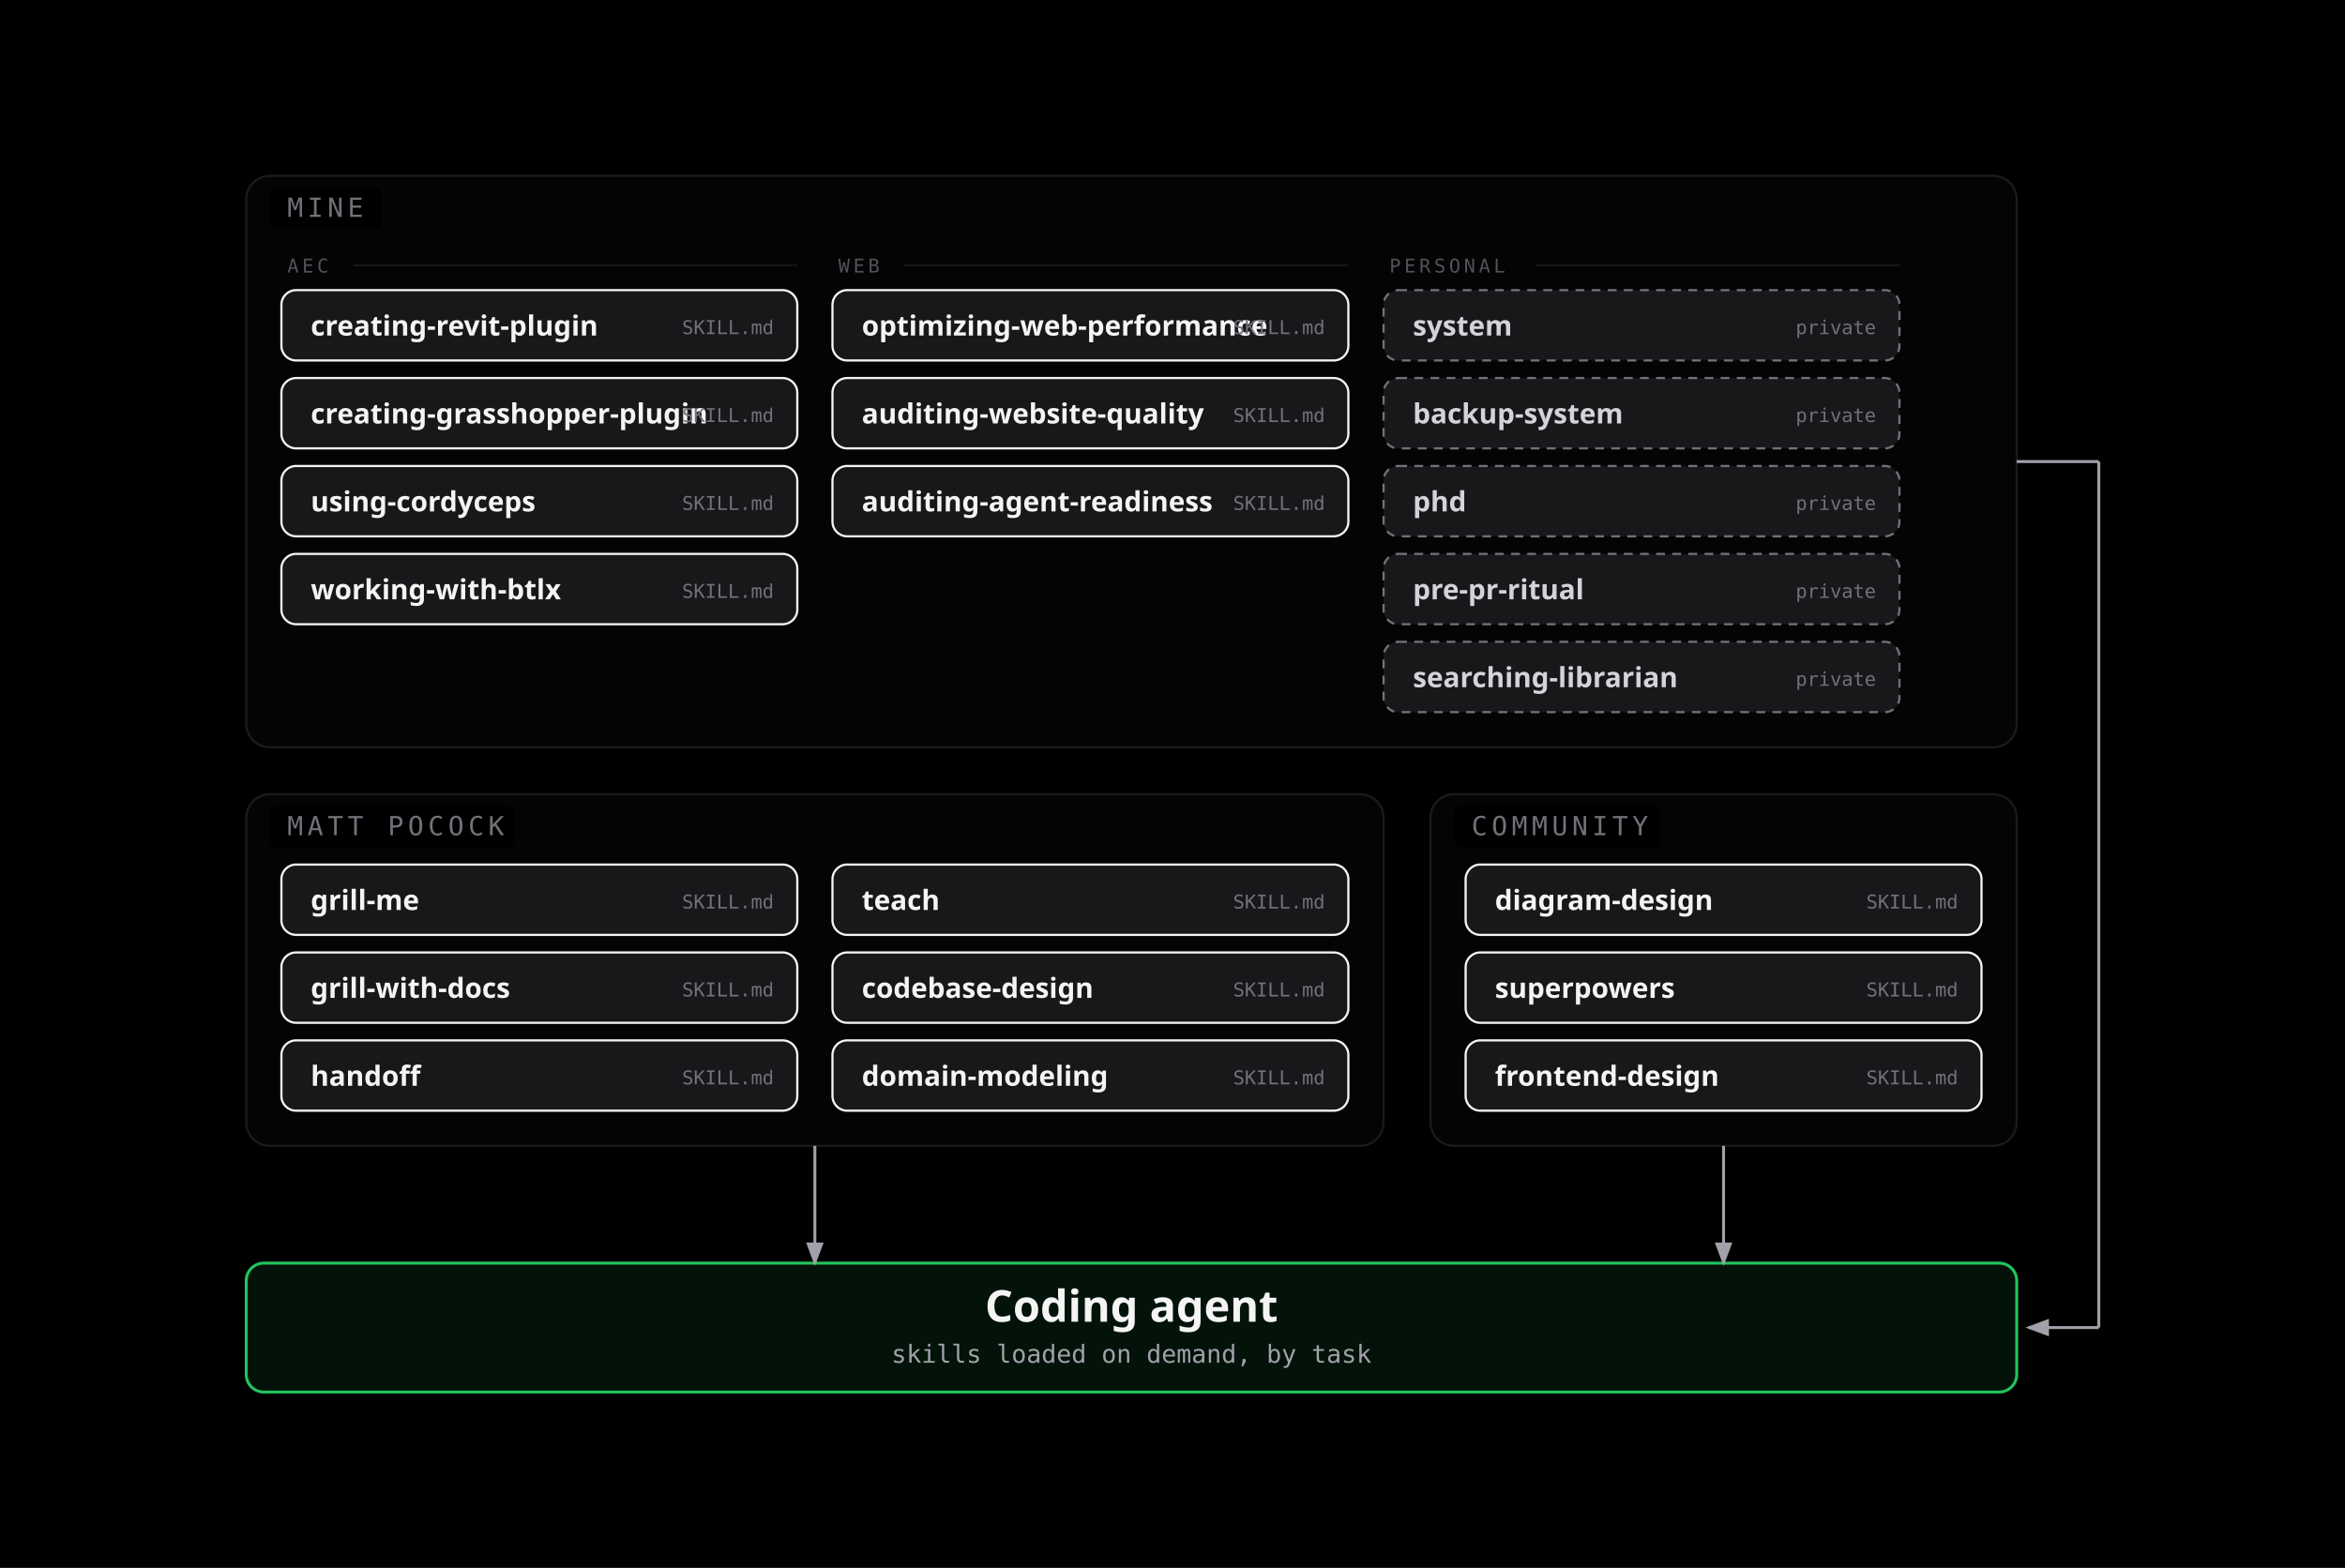
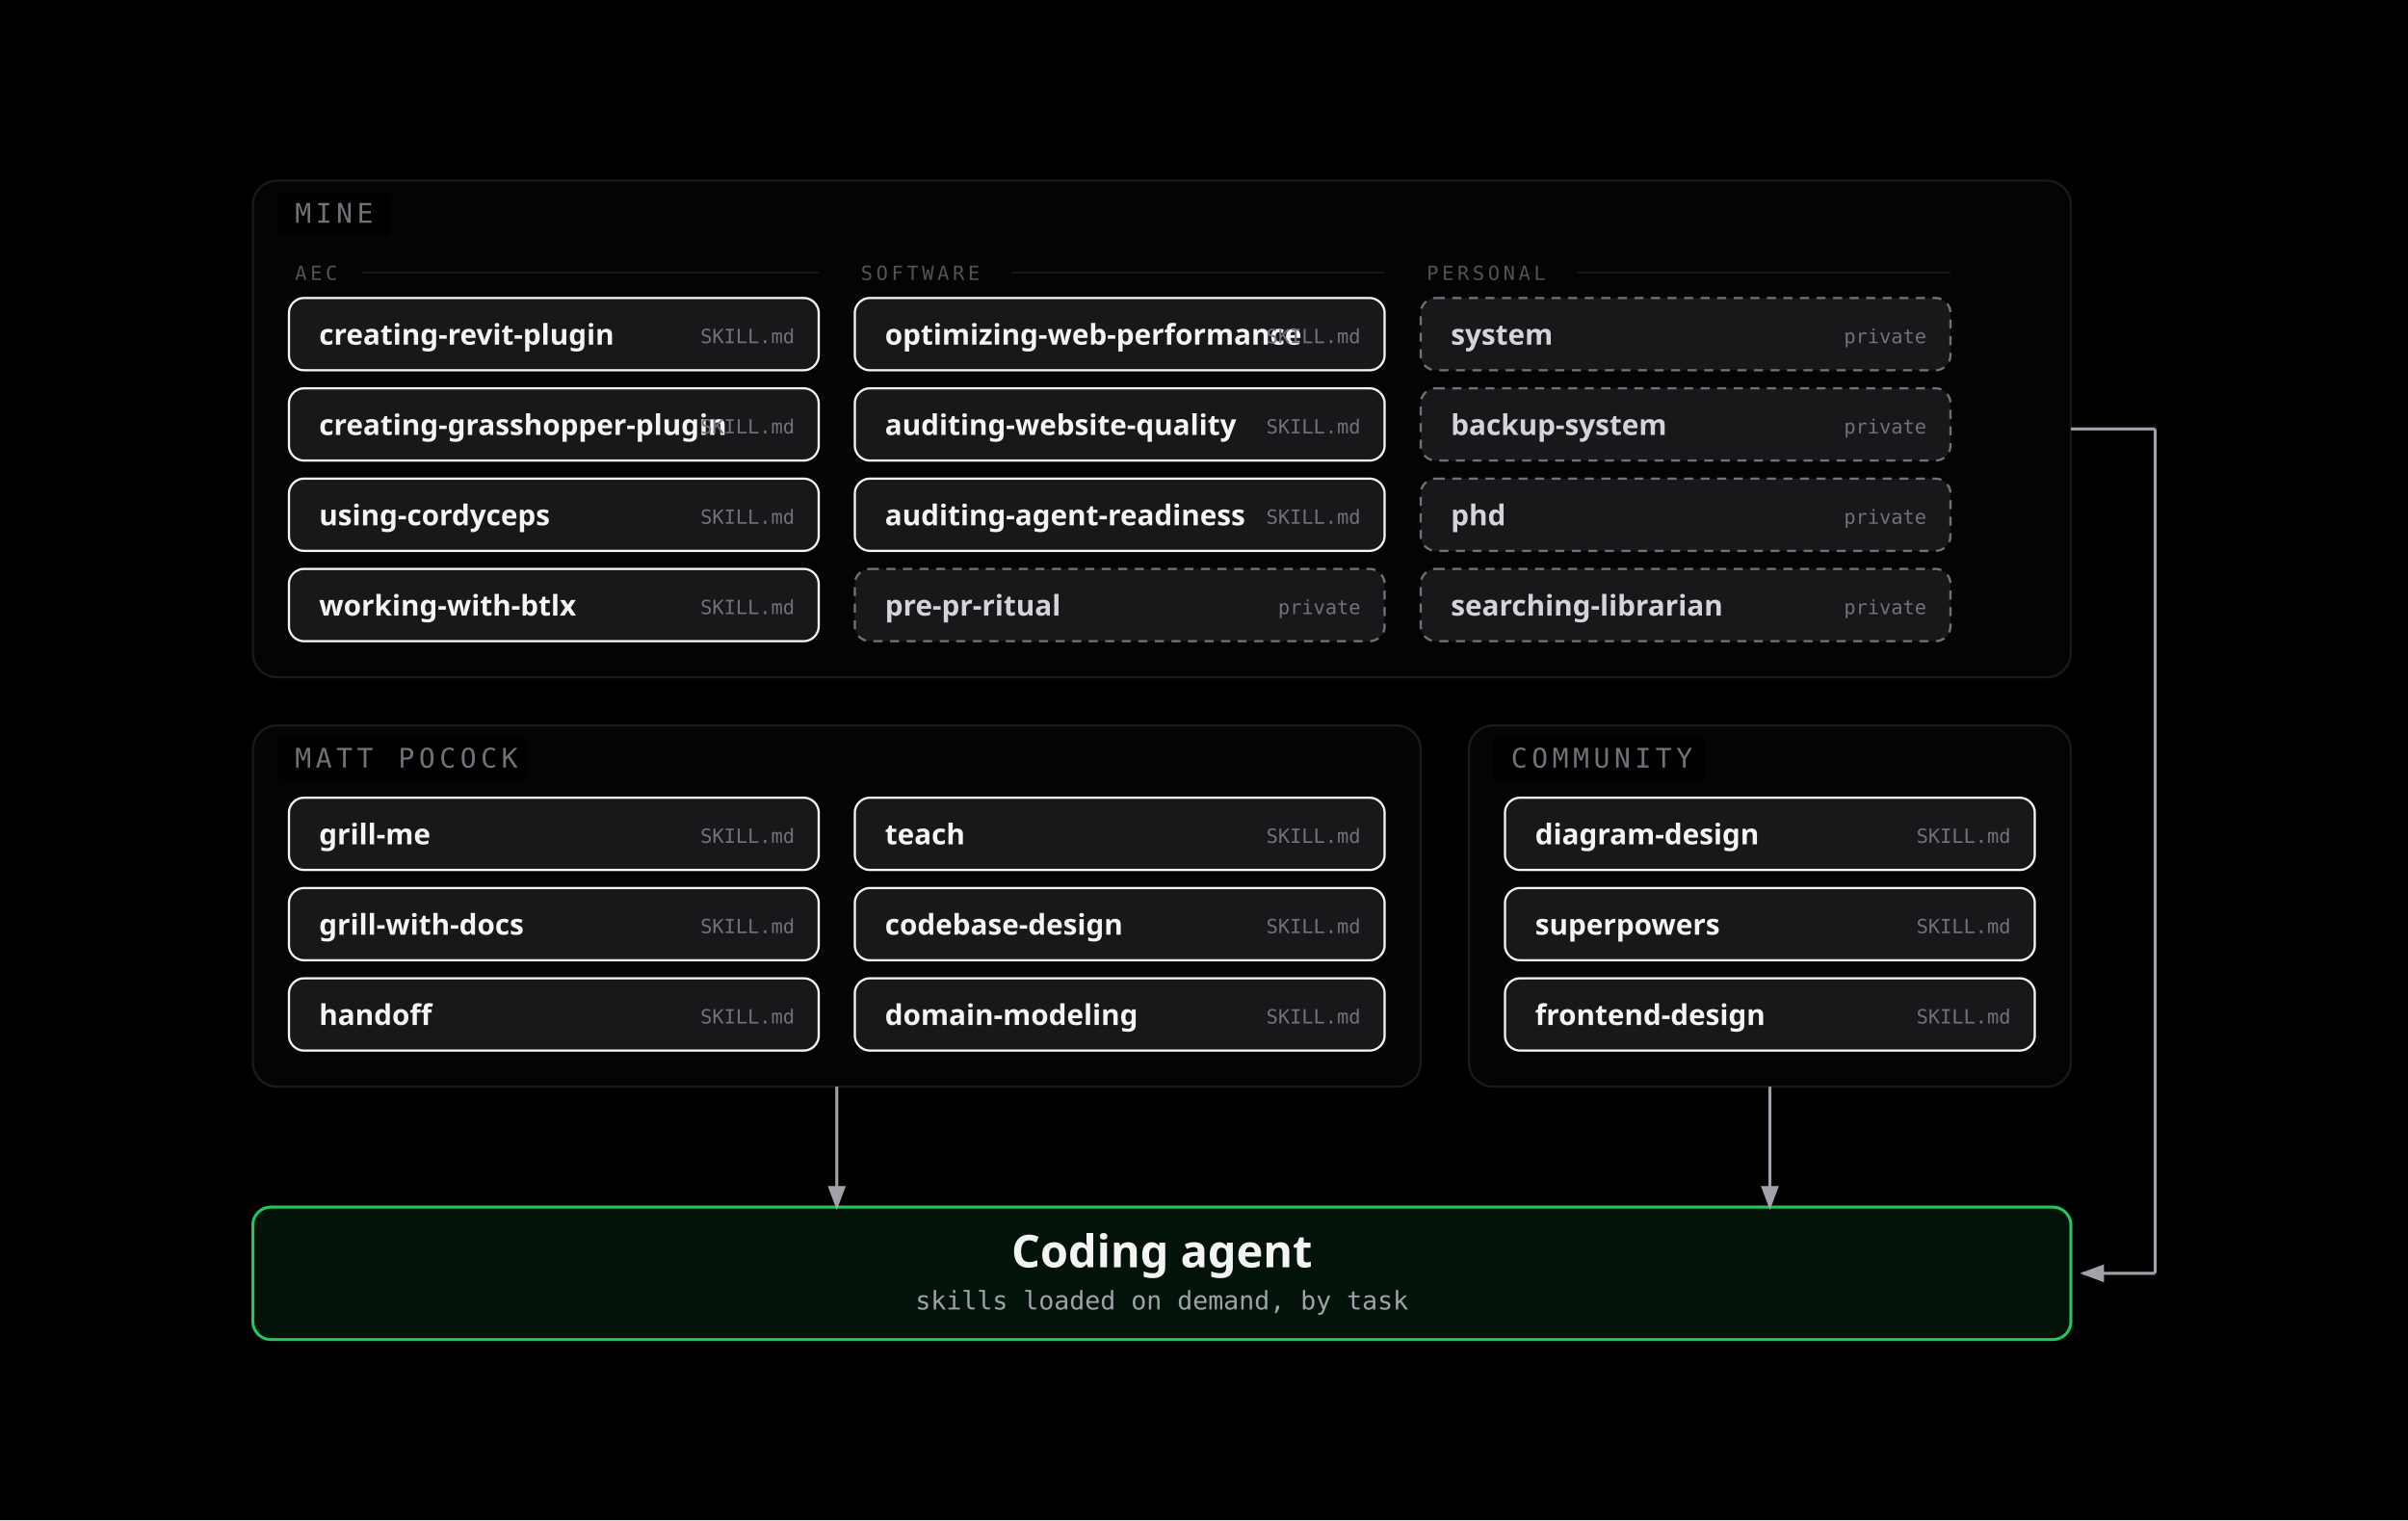
- <svg xmlns="http://www.w3.org/2000/svg" viewBox="0 0 1600 1070" role="img" aria-labelledby="skills-cover-title">
+ <svg xmlns="http://www.w3.org/2000/svg" viewBox="0 0 1600 1010" role="img" aria-labelledby="skills-cover-title">
  <defs>
    <marker id="skills-cover-arrow" markerWidth="8" markerHeight="6" refX="7" refY="3" orient="auto">
      <polygon points="0 0, 8 3, 0 6" fill="#a1a1aa" />
    </marker>
  </defs>
  <rect width="100%" height="100%" fill="#000000" />
-   <rect x="168" y="120" width="1208" height="390" rx="16" fill="rgba(244,244,245,0.02)" stroke="rgba(244,244,245,0.10)" stroke-width="1.5" />
+   <rect x="168" y="120" width="1208" height="330" rx="16" fill="rgba(244,244,245,0.02)" stroke="rgba(244,244,245,0.10)" stroke-width="1.5" />
  <rect x="184" y="128" width="76" height="28" rx="4" fill="#000000" />
  <text x="196" y="148" fill="#71717a" font-size="18" font-family="ui-monospace, SFMono-Regular, Menlo, Consolas, monospace" letter-spacing="0.16em">MINE</text>
  <text x="196" y="186" fill="#52525b" font-size="13" font-family="ui-monospace, SFMono-Regular, Menlo, Consolas, monospace" letter-spacing="0.18em">AEC</text>
  <line x1="241" y1="181" x2="544" y2="181" stroke="rgba(244,244,245,0.10)" stroke-width="1" />
  <rect x="192" y="198" width="352" height="48" rx="10" fill="#18181b" stroke="#f4f4f5" stroke-width="1.5" />
  <text x="212" y="229" fill="#f4f4f5" font-size="19" font-weight="600" font-family="ui-sans-serif, system-ui, sans-serif">creating-revit-plugin</text>
  <text x="528" y="228" fill="#71717a" font-size="13" font-family="ui-monospace, SFMono-Regular, Menlo, Consolas, monospace" text-anchor="end">SKILL.md</text>
  <rect x="192" y="258" width="352" height="48" rx="10" fill="#18181b" stroke="#f4f4f5" stroke-width="1.5" />
  <text x="212" y="289" fill="#f4f4f5" font-size="19" font-weight="600" font-family="ui-sans-serif, system-ui, sans-serif">creating-grasshopper-plugin</text>
  <text x="528" y="288" fill="#71717a" font-size="13" font-family="ui-monospace, SFMono-Regular, Menlo, Consolas, monospace" text-anchor="end">SKILL.md</text>
  <rect x="192" y="318" width="352" height="48" rx="10" fill="#18181b" stroke="#f4f4f5" stroke-width="1.5" />
  <text x="212" y="349" fill="#f4f4f5" font-size="19" font-weight="600" font-family="ui-sans-serif, system-ui, sans-serif">using-cordyceps</text>
  <text x="528" y="348" fill="#71717a" font-size="13" font-family="ui-monospace, SFMono-Regular, Menlo, Consolas, monospace" text-anchor="end">SKILL.md</text>
  <rect x="192" y="378" width="352" height="48" rx="10" fill="#18181b" stroke="#f4f4f5" stroke-width="1.5" />
  <text x="212" y="409" fill="#f4f4f5" font-size="19" font-weight="600" font-family="ui-sans-serif, system-ui, sans-serif">working-with-btlx</text>
  <text x="528" y="408" fill="#71717a" font-size="13" font-family="ui-monospace, SFMono-Regular, Menlo, Consolas, monospace" text-anchor="end">SKILL.md</text>
-   <text x="572" y="186" fill="#52525b" font-size="13" font-family="ui-monospace, SFMono-Regular, Menlo, Consolas, monospace" letter-spacing="0.18em">WEB</text>
-   <line x1="617" y1="181" x2="920" y2="181" stroke="rgba(244,244,245,0.10)" stroke-width="1" />
+   <text x="572" y="186" fill="#52525b" font-size="13" font-family="ui-monospace, SFMono-Regular, Menlo, Consolas, monospace" letter-spacing="0.18em">SOFTWARE</text>
+   <line x1="672" y1="181" x2="920" y2="181" stroke="rgba(244,244,245,0.10)" stroke-width="1" />
  <rect x="568" y="198" width="352" height="48" rx="10" fill="#18181b" stroke="#f4f4f5" stroke-width="1.5" />
  <text x="588" y="229" fill="#f4f4f5" font-size="19" font-weight="600" font-family="ui-sans-serif, system-ui, sans-serif">optimizing-web-performance</text>
  <text x="904" y="228" fill="#71717a" font-size="13" font-family="ui-monospace, SFMono-Regular, Menlo, Consolas, monospace" text-anchor="end">SKILL.md</text>
  <rect x="568" y="258" width="352" height="48" rx="10" fill="#18181b" stroke="#f4f4f5" stroke-width="1.5" />
  <text x="588" y="289" fill="#f4f4f5" font-size="19" font-weight="600" font-family="ui-sans-serif, system-ui, sans-serif">auditing-website-quality</text>
  <text x="904" y="288" fill="#71717a" font-size="13" font-family="ui-monospace, SFMono-Regular, Menlo, Consolas, monospace" text-anchor="end">SKILL.md</text>
  <rect x="568" y="318" width="352" height="48" rx="10" fill="#18181b" stroke="#f4f4f5" stroke-width="1.5" />
  <text x="588" y="349" fill="#f4f4f5" font-size="19" font-weight="600" font-family="ui-sans-serif, system-ui, sans-serif">auditing-agent-readiness</text>
  <text x="904" y="348" fill="#71717a" font-size="13" font-family="ui-monospace, SFMono-Regular, Menlo, Consolas, monospace" text-anchor="end">SKILL.md</text>
+   <rect x="568" y="378" width="352" height="48" rx="10" fill="#18181b" stroke="#71717a" stroke-dasharray="6 5" stroke-width="1.5" />
+   <text x="588" y="409" fill="#d4d4d8" font-size="19" font-weight="600" font-family="ui-sans-serif, system-ui, sans-serif">pre-pr-ritual</text>
+   <text x="904" y="408" fill="#71717a" font-size="13" font-family="ui-monospace, SFMono-Regular, Menlo, Consolas, monospace" text-anchor="end">private</text>
  <text x="948" y="186" fill="#52525b" font-size="13" font-family="ui-monospace, SFMono-Regular, Menlo, Consolas, monospace" letter-spacing="0.18em">PERSONAL</text>
  <line x1="1048" y1="181" x2="1296" y2="181" stroke="rgba(244,244,245,0.10)" stroke-width="1" />
  <rect x="944" y="198" width="352" height="48" rx="10" fill="#18181b" stroke="#71717a" stroke-dasharray="6 5" stroke-width="1.5" />
  <text x="964" y="229" fill="#d4d4d8" font-size="19" font-weight="600" font-family="ui-sans-serif, system-ui, sans-serif">system</text>
  <text x="1280" y="228" fill="#71717a" font-size="13" font-family="ui-monospace, SFMono-Regular, Menlo, Consolas, monospace" text-anchor="end">private</text>
  <rect x="944" y="258" width="352" height="48" rx="10" fill="#18181b" stroke="#71717a" stroke-dasharray="6 5" stroke-width="1.5" />
  <text x="964" y="289" fill="#d4d4d8" font-size="19" font-weight="600" font-family="ui-sans-serif, system-ui, sans-serif">backup-system</text>
  <text x="1280" y="288" fill="#71717a" font-size="13" font-family="ui-monospace, SFMono-Regular, Menlo, Consolas, monospace" text-anchor="end">private</text>
  <rect x="944" y="318" width="352" height="48" rx="10" fill="#18181b" stroke="#71717a" stroke-dasharray="6 5" stroke-width="1.5" />
  <text x="964" y="349" fill="#d4d4d8" font-size="19" font-weight="600" font-family="ui-sans-serif, system-ui, sans-serif">phd</text>
  <text x="1280" y="348" fill="#71717a" font-size="13" font-family="ui-monospace, SFMono-Regular, Menlo, Consolas, monospace" text-anchor="end">private</text>
  <rect x="944" y="378" width="352" height="48" rx="10" fill="#18181b" stroke="#71717a" stroke-dasharray="6 5" stroke-width="1.5" />
-   <text x="964" y="409" fill="#d4d4d8" font-size="19" font-weight="600" font-family="ui-sans-serif, system-ui, sans-serif">pre-pr-ritual</text>
+   <text x="964" y="409" fill="#d4d4d8" font-size="19" font-weight="600" font-family="ui-sans-serif, system-ui, sans-serif">searching-librarian</text>
  <text x="1280" y="408" fill="#71717a" font-size="13" font-family="ui-monospace, SFMono-Regular, Menlo, Consolas, monospace" text-anchor="end">private</text>
-   <rect x="944" y="438" width="352" height="48" rx="10" fill="#18181b" stroke="#71717a" stroke-dasharray="6 5" stroke-width="1.5" />
-   <text x="964" y="469" fill="#d4d4d8" font-size="19" font-weight="600" font-family="ui-sans-serif, system-ui, sans-serif">searching-librarian</text>
-   <text x="1280" y="468" fill="#71717a" font-size="13" font-family="ui-monospace, SFMono-Regular, Menlo, Consolas, monospace" text-anchor="end">private</text>
-   <rect x="168" y="542" width="776" height="240" rx="16" fill="rgba(244,244,245,0.02)" stroke="rgba(244,244,245,0.10)" stroke-width="1.5" />
-   <rect x="184" y="550" width="167" height="28" rx="4" fill="#000000" />
-   <text x="196" y="570" fill="#71717a" font-size="18" font-family="ui-monospace, SFMono-Regular, Menlo, Consolas, monospace" letter-spacing="0.16em">MATT POCOCK</text>
+   <rect x="168" y="482" width="776" height="240" rx="16" fill="rgba(244,244,245,0.02)" stroke="rgba(244,244,245,0.10)" stroke-width="1.5" />
+   <rect x="184" y="490" width="167" height="28" rx="4" fill="#000000" />
+   <text x="196" y="510" fill="#71717a" font-size="18" font-family="ui-monospace, SFMono-Regular, Menlo, Consolas, monospace" letter-spacing="0.16em">MATT POCOCK</text>
+   <rect x="192" y="530" width="352" height="48" rx="10" fill="#18181b" stroke="#f4f4f5" stroke-width="1.5" />
+   <text x="212" y="561" fill="#f4f4f5" font-size="19" font-weight="600" font-family="ui-sans-serif, system-ui, sans-serif">grill-me</text>
+   <text x="528" y="560" fill="#71717a" font-size="13" font-family="ui-monospace, SFMono-Regular, Menlo, Consolas, monospace" text-anchor="end">SKILL.md</text>
  <rect x="192" y="590" width="352" height="48" rx="10" fill="#18181b" stroke="#f4f4f5" stroke-width="1.5" />
-   <text x="212" y="621" fill="#f4f4f5" font-size="19" font-weight="600" font-family="ui-sans-serif, system-ui, sans-serif">grill-me</text>
+   <text x="212" y="621" fill="#f4f4f5" font-size="19" font-weight="600" font-family="ui-sans-serif, system-ui, sans-serif">grill-with-docs</text>
  <text x="528" y="620" fill="#71717a" font-size="13" font-family="ui-monospace, SFMono-Regular, Menlo, Consolas, monospace" text-anchor="end">SKILL.md</text>
  <rect x="192" y="650" width="352" height="48" rx="10" fill="#18181b" stroke="#f4f4f5" stroke-width="1.5" />
-   <text x="212" y="681" fill="#f4f4f5" font-size="19" font-weight="600" font-family="ui-sans-serif, system-ui, sans-serif">grill-with-docs</text>
+   <text x="212" y="681" fill="#f4f4f5" font-size="19" font-weight="600" font-family="ui-sans-serif, system-ui, sans-serif">handoff</text>
  <text x="528" y="680" fill="#71717a" font-size="13" font-family="ui-monospace, SFMono-Regular, Menlo, Consolas, monospace" text-anchor="end">SKILL.md</text>
-   <rect x="192" y="710" width="352" height="48" rx="10" fill="#18181b" stroke="#f4f4f5" stroke-width="1.5" />
-   <text x="212" y="741" fill="#f4f4f5" font-size="19" font-weight="600" font-family="ui-sans-serif, system-ui, sans-serif">handoff</text>
-   <text x="528" y="740" fill="#71717a" font-size="13" font-family="ui-monospace, SFMono-Regular, Menlo, Consolas, monospace" text-anchor="end">SKILL.md</text>
+   <rect x="568" y="530" width="352" height="48" rx="10" fill="#18181b" stroke="#f4f4f5" stroke-width="1.5" />
+   <text x="588" y="561" fill="#f4f4f5" font-size="19" font-weight="600" font-family="ui-sans-serif, system-ui, sans-serif">teach</text>
+   <text x="904" y="560" fill="#71717a" font-size="13" font-family="ui-monospace, SFMono-Regular, Menlo, Consolas, monospace" text-anchor="end">SKILL.md</text>
  <rect x="568" y="590" width="352" height="48" rx="10" fill="#18181b" stroke="#f4f4f5" stroke-width="1.5" />
-   <text x="588" y="621" fill="#f4f4f5" font-size="19" font-weight="600" font-family="ui-sans-serif, system-ui, sans-serif">teach</text>
+   <text x="588" y="621" fill="#f4f4f5" font-size="19" font-weight="600" font-family="ui-sans-serif, system-ui, sans-serif">codebase-design</text>
  <text x="904" y="620" fill="#71717a" font-size="13" font-family="ui-monospace, SFMono-Regular, Menlo, Consolas, monospace" text-anchor="end">SKILL.md</text>
  <rect x="568" y="650" width="352" height="48" rx="10" fill="#18181b" stroke="#f4f4f5" stroke-width="1.5" />
-   <text x="588" y="681" fill="#f4f4f5" font-size="19" font-weight="600" font-family="ui-sans-serif, system-ui, sans-serif">codebase-design</text>
+   <text x="588" y="681" fill="#f4f4f5" font-size="19" font-weight="600" font-family="ui-sans-serif, system-ui, sans-serif">domain-modeling</text>
  <text x="904" y="680" fill="#71717a" font-size="13" font-family="ui-monospace, SFMono-Regular, Menlo, Consolas, monospace" text-anchor="end">SKILL.md</text>
-   <rect x="568" y="710" width="352" height="48" rx="10" fill="#18181b" stroke="#f4f4f5" stroke-width="1.5" />
-   <text x="588" y="741" fill="#f4f4f5" font-size="19" font-weight="600" font-family="ui-sans-serif, system-ui, sans-serif">domain-modeling</text>
-   <text x="904" y="740" fill="#71717a" font-size="13" font-family="ui-monospace, SFMono-Regular, Menlo, Consolas, monospace" text-anchor="end">SKILL.md</text>
-   <rect x="976" y="542" width="400" height="240" rx="16" fill="rgba(244,244,245,0.02)" stroke="rgba(244,244,245,0.10)" stroke-width="1.5" />
-   <rect x="992" y="550" width="141" height="28" rx="4" fill="#000000" />
-   <text x="1004" y="570" fill="#71717a" font-size="18" font-family="ui-monospace, SFMono-Regular, Menlo, Consolas, monospace" letter-spacing="0.16em">COMMUNITY</text>
+   <rect x="976" y="482" width="400" height="240" rx="16" fill="rgba(244,244,245,0.02)" stroke="rgba(244,244,245,0.10)" stroke-width="1.5" />
+   <rect x="992" y="490" width="141" height="28" rx="4" fill="#000000" />
+   <text x="1004" y="510" fill="#71717a" font-size="18" font-family="ui-monospace, SFMono-Regular, Menlo, Consolas, monospace" letter-spacing="0.16em">COMMUNITY</text>
+   <rect x="1000" y="530" width="352" height="48" rx="10" fill="#18181b" stroke="#f4f4f5" stroke-width="1.5" />
+   <text x="1020" y="561" fill="#f4f4f5" font-size="19" font-weight="600" font-family="ui-sans-serif, system-ui, sans-serif">diagram-design</text>
+   <text x="1336" y="560" fill="#71717a" font-size="13" font-family="ui-monospace, SFMono-Regular, Menlo, Consolas, monospace" text-anchor="end">SKILL.md</text>
  <rect x="1000" y="590" width="352" height="48" rx="10" fill="#18181b" stroke="#f4f4f5" stroke-width="1.5" />
-   <text x="1020" y="621" fill="#f4f4f5" font-size="19" font-weight="600" font-family="ui-sans-serif, system-ui, sans-serif">diagram-design</text>
+   <text x="1020" y="621" fill="#f4f4f5" font-size="19" font-weight="600" font-family="ui-sans-serif, system-ui, sans-serif">superpowers</text>
  <text x="1336" y="620" fill="#71717a" font-size="13" font-family="ui-monospace, SFMono-Regular, Menlo, Consolas, monospace" text-anchor="end">SKILL.md</text>
  <rect x="1000" y="650" width="352" height="48" rx="10" fill="#18181b" stroke="#f4f4f5" stroke-width="1.5" />
-   <text x="1020" y="681" fill="#f4f4f5" font-size="19" font-weight="600" font-family="ui-sans-serif, system-ui, sans-serif">superpowers</text>
+   <text x="1020" y="681" fill="#f4f4f5" font-size="19" font-weight="600" font-family="ui-sans-serif, system-ui, sans-serif">frontend-design</text>
  <text x="1336" y="680" fill="#71717a" font-size="13" font-family="ui-monospace, SFMono-Regular, Menlo, Consolas, monospace" text-anchor="end">SKILL.md</text>
-   <rect x="1000" y="710" width="352" height="48" rx="10" fill="#18181b" stroke="#f4f4f5" stroke-width="1.5" />
-   <text x="1020" y="741" fill="#f4f4f5" font-size="19" font-weight="600" font-family="ui-sans-serif, system-ui, sans-serif">frontend-design</text>
-   <text x="1336" y="740" fill="#71717a" font-size="13" font-family="ui-monospace, SFMono-Regular, Menlo, Consolas, monospace" text-anchor="end">SKILL.md</text>
-   <rect x="168" y="862" width="1208" height="88" rx="12" fill="rgba(34,197,94,0.10)" stroke="#22c55e" stroke-width="2" />
-   <text x="772" y="902" fill="#f4f4f5" font-size="30" font-weight="600" font-family="ui-sans-serif, system-ui, sans-serif" text-anchor="middle">Coding agent</text>
-   <text x="772" y="930" fill="#a1a1aa" font-size="17" font-family="ui-monospace, SFMono-Regular, Menlo, Consolas, monospace" text-anchor="middle">skills loaded on demand, by task</text>
-   <line x1="556" y1="782" x2="556" y2="862" stroke="#a1a1aa" stroke-width="2" marker-end="url(#skills-cover-arrow)" />
-   <line x1="1176" y1="782" x2="1176" y2="862" stroke="#a1a1aa" stroke-width="2" marker-end="url(#skills-cover-arrow)" />
-   <line x1="1432" y1="315" x2="1432" y2="906" stroke="#a1a1aa" stroke-width="2" />
-   <line x1="1376" y1="315" x2="1432" y2="315" stroke="#a1a1aa" stroke-width="2" />
-   <line x1="1432" y1="906" x2="1384" y2="906" stroke="#a1a1aa" stroke-width="2" marker-end="url(#skills-cover-arrow)" />
+   <rect x="168" y="802" width="1208" height="88" rx="12" fill="rgba(34,197,94,0.10)" stroke="#22c55e" stroke-width="2" />
+   <text x="772" y="842" fill="#f4f4f5" font-size="30" font-weight="600" font-family="ui-sans-serif, system-ui, sans-serif" text-anchor="middle">Coding agent</text>
+   <text x="772" y="870" fill="#a1a1aa" font-size="17" font-family="ui-monospace, SFMono-Regular, Menlo, Consolas, monospace" text-anchor="middle">skills loaded on demand, by task</text>
+   <line x1="556" y1="722" x2="556" y2="802" stroke="#a1a1aa" stroke-width="2" marker-end="url(#skills-cover-arrow)" />
+   <line x1="1176" y1="722" x2="1176" y2="802" stroke="#a1a1aa" stroke-width="2" marker-end="url(#skills-cover-arrow)" />
+   <line x1="1432" y1="285" x2="1432" y2="846" stroke="#a1a1aa" stroke-width="2" />
+   <line x1="1376" y1="285" x2="1432" y2="285" stroke="#a1a1aa" stroke-width="2" />
+   <line x1="1432" y1="846" x2="1384" y2="846" stroke="#a1a1aa" stroke-width="2" marker-end="url(#skills-cover-arrow)" />
</svg>
